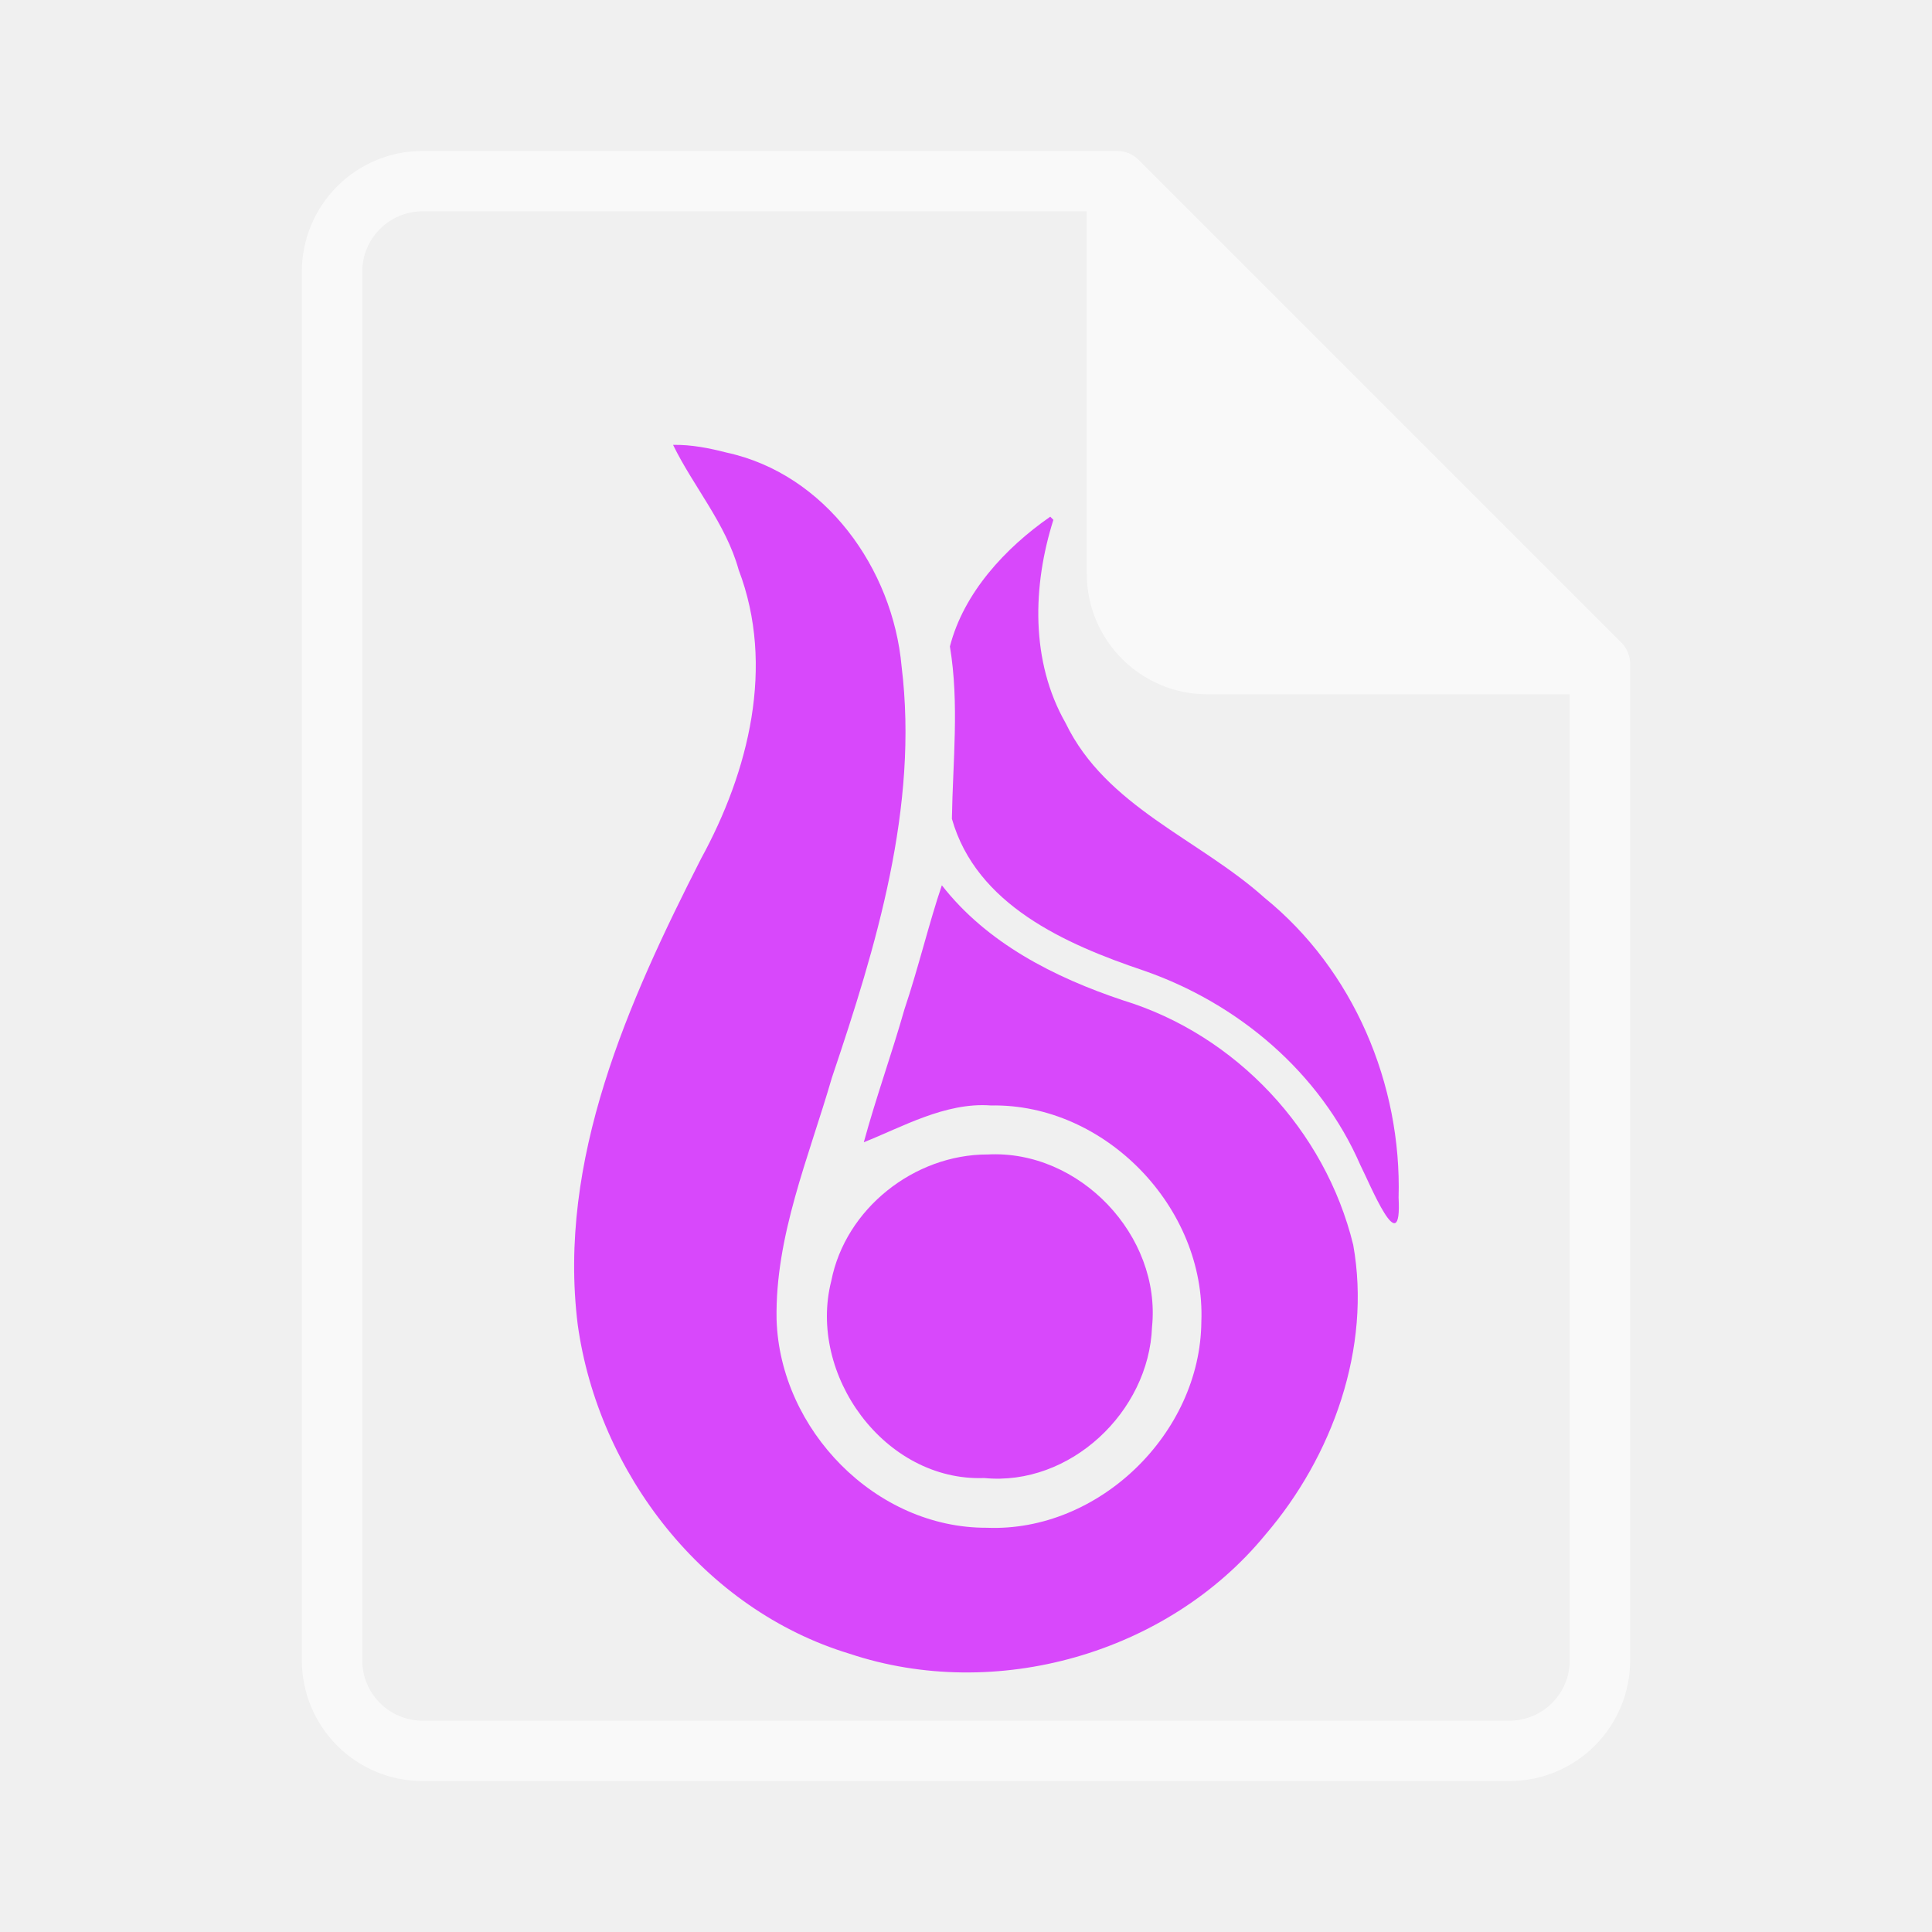
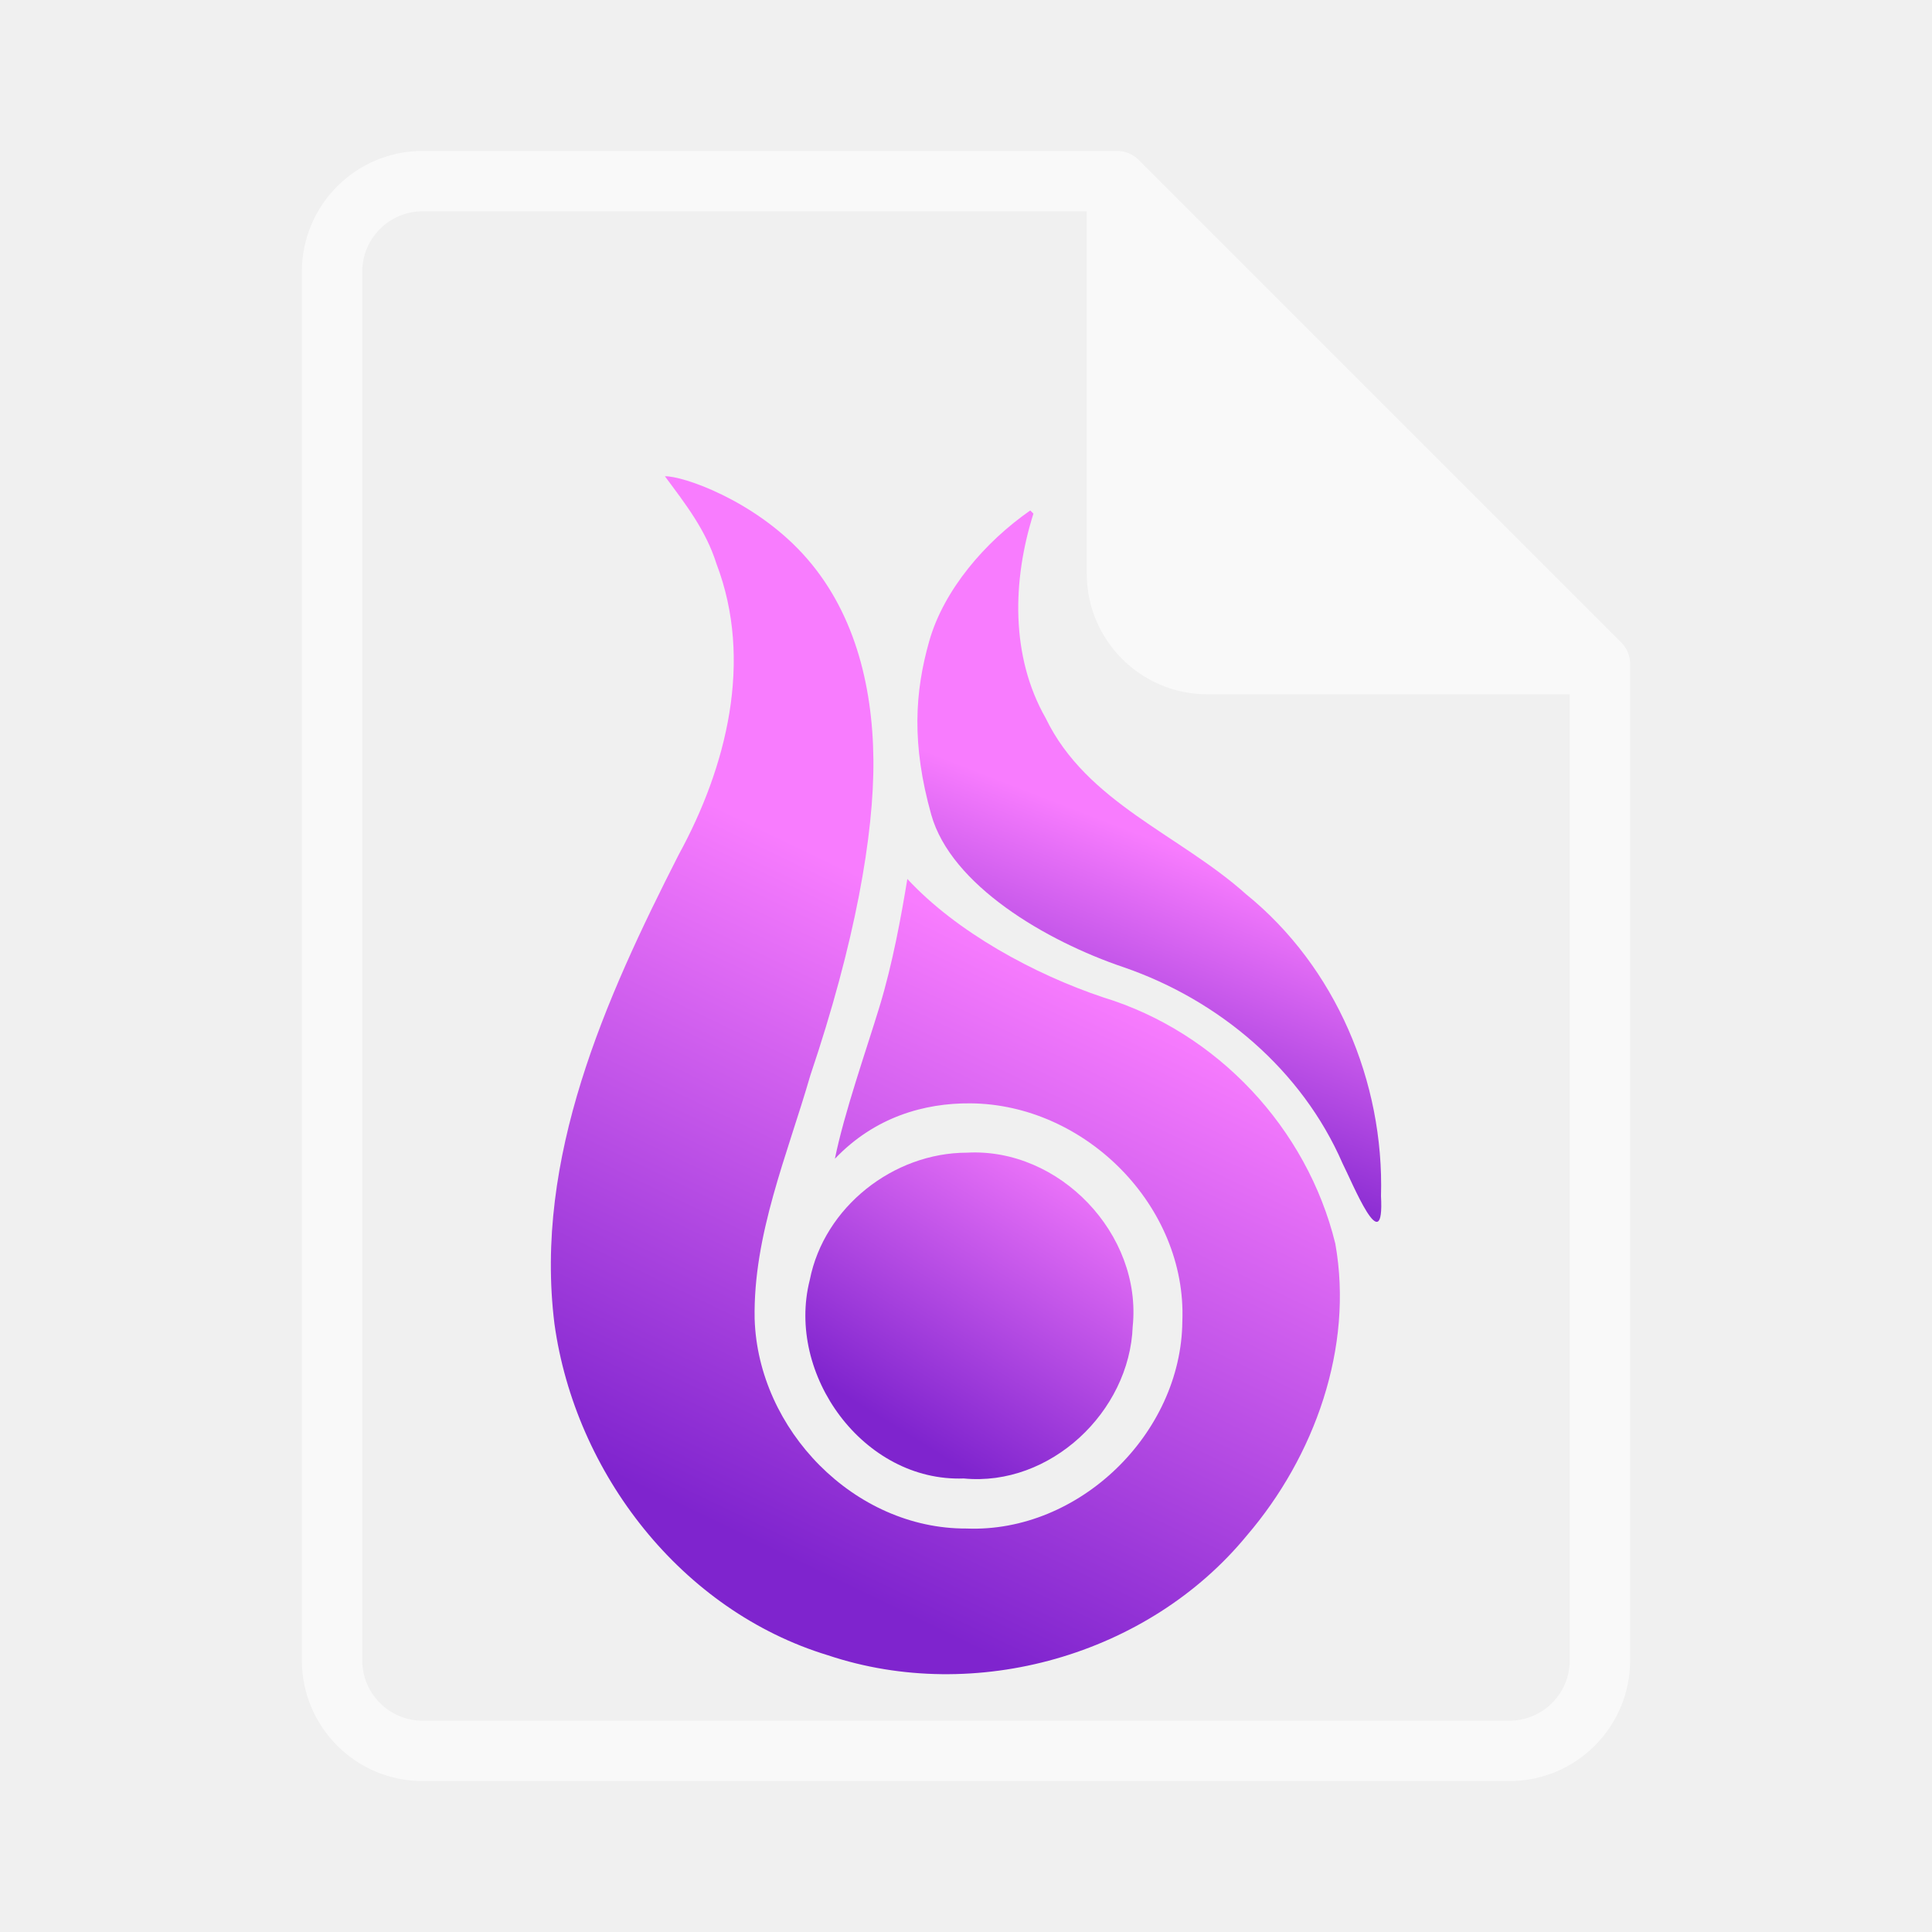
- <svg xmlns="http://www.w3.org/2000/svg" width="64" height="64">
-   <path fill="#fff" fill-opacity=".6" d="m 14,5 a 4,4 0 0 0 -4,4 v 46 a 4,4 0 0 0 4,4 h 36 a 4,4 0 0 0 4,-4 V 22 a 1,1 0 0 0 -0.285,-0.707 l -16,-16 A 1,1 0 0 0 37,5 Z m 0,2 h 22 v 12 a 4,4 0 0 0 4,4 h 12 v 32 a 2,2 0 0 1 -2,2 H 14 A 2,2 0 0 1 12,55 V 9 a 2,2 0 0 1 2,-2 z" />
-   <path fill="#d848fb" d="m 32.71,38.244 c 3.044,-0.167 5.764,2.685 5.452,5.718 -0.105,2.808 -2.714,5.277 -5.558,5 -3.303,0.121 -5.86,-3.423 -5.066,-6.534 0.472,-2.394 2.749,-4.184 5.172,-4.185 z" style="mix-blend-mode:normal" />
-   <path fill="#d848fb" d="m 22.297,14.739 c 0.665,1.367 1.751,2.611 2.172,4.137 1.213,3.179 0.333,6.684 -1.245,9.567 -2.417,4.747 -4.763,9.98 -4.087,15.432 0.683,4.925 4.184,9.444 9.002,10.906 4.837,1.615 10.535,0.006 13.777,-3.941 2.225,-2.594 3.521,-6.187 2.911,-9.603 -0.928,-3.797 -3.887,-6.957 -7.629,-8.101 -2.268,-0.758 -4.503,-1.891 -5.998,-3.81 -0.417,1.222 -0.786,2.767 -1.238,4.105 -0.419,1.476 -0.934,2.894 -1.347,4.407 1.242,-0.488 2.699,-1.331 4.205,-1.218 3.791,-0.073 7.125,3.39 6.976,7.169 -0.031,3.69 -3.394,6.968 -7.102,6.82 -3.693,0.017 -6.859,-3.252 -6.969,-6.9 -0.051,-2.768 1.074,-5.389 1.833,-8.011 1.469,-4.353 2.877,-8.975 2.309,-13.618 -0.289,-3.24 -2.525,-6.382 -5.803,-7.089 -0.576,-0.148 -1.168,-0.265 -1.765,-0.254 z" style="mix-blend-mode:normal" />
-   <path fill="#d848fb" d="m 34.791,17.116 c -1.486,1.032 -2.866,2.518 -3.324,4.299 0.315,1.891 0.095,3.822 0.066,5.709 0.809,2.853 3.764,4.154 6.337,5.022 3.138,1.083 5.86,3.38 7.195,6.452 0.311,0.607 1.382,3.256 1.265,1.075 0.107,-3.763 -1.494,-7.546 -4.44,-9.932 -2.175,-1.953 -5.248,-3.009 -6.592,-5.792 -1.164,-2.042 -1.095,-4.544 -0.403,-6.729 l -0.052,-0.052 z" style="mix-blend-mode:normal" />
+ <svg xmlns="http://www.w3.org/2000/svg" xmlns:xlink="http://www.w3.org/1999/xlink" xml:space="preserve" width="64" height="64">
+   <defs>
+     <linearGradient id="a">
+       <stop offset=".045" stop-color="#7f24ce" />
+       <stop offset="1" stop-color="#f87cfe" />
+     </linearGradient>
+     <linearGradient xlink:href="#a" id="b" x1="635.831" x2="721.822" y1="589.778" y2="368.408" gradientTransform="translate(-17.83 -14.01)scale(1.03628)" gradientUnits="userSpaceOnUse" />
+     <linearGradient xlink:href="#a" id="c" x1="496.519" x2="635.831" y1="813.477" y2="589.778" gradientTransform="translate(-17.83 -14.01)scale(1.03628)" gradientUnits="userSpaceOnUse" />
+     <linearGradient xlink:href="#a" id="d" x1="269.585" x2="488.27" y1="847.204" y2="393.079" gradientTransform="translate(-17.83 -14.01)scale(1.03628)" gradientUnits="userSpaceOnUse" />
+   </defs>
+   <path fill="#fff" fill-opacity=".6" d="M14 5a4 4 0 0 0-4 4v46a4 4 0 0 0 4 4h36a4 4 0 0 0 4-4V22a1 1 0 0 0-.285-.707l-16-16A1 1 0 0 0 37 5Zm0 2h22v12a4 4 0 0 0 4 4h12v32a2 2 0 0 1-2 2H14a2 2 0 0 1-2-2V9a2 2 0 0 1 2-2" />
+   <path fill="url(#b)" d="m 568.904,89.049 c -34.755,24.138 -66.55,61.123 -77.751,100.567 -11.201,39.444 -13.626,79.433 1.545,133.558 15.172,54.125 88.045,97.183 148.257,117.495 73.416,25.327 137.083,79.066 168.316,150.939 7.286,14.202 32.339,76.178 29.588,25.145 C 841.359,528.72 803.914,440.217 734.996,384.399 684.111,338.709 612.228,314.003 580.785,248.907 553.558,201.147 555.171,142.612 571.348,91.49 l -1.219,-1.22 z" paint-order="stroke fill markers" style="mix-blend-mode:normal" transform="translate(9.643 13.077)scale(.04304)" />
+   <path fill="url(#c)" d="m 520.207,583.335 c 71.209,-3.918 134.842,62.821 127.548,133.776 -2.45,65.695 -63.5,123.452 -130.029,116.976 -77.274,2.835 -137.082,-80.076 -118.505,-152.855 11.04,-56.002 64.314,-97.88 120.983,-97.897 z" paint-order="stroke fill markers" style="mix-blend-mode:normal" transform="translate(9.643 13.077)scale(.04304)" />
+   <path fill="url(#d)" d="m 287.709,62.723 c 15.876,21.464 31.445,41.24 39.726,67.501 28.37,74.372 7.785,156.373 -29.135,223.804 -56.55,111.042 -111.432,233.484 -95.612,361.024 15.98,115.215 97.874,220.939 210.59,255.147 113.148,37.77 246.447,0.148 322.31,-92.186 52.051,-60.68 82.366,-144.75 68.103,-224.644 -21.702,-88.837 -90.927,-162.766 -178.483,-189.522 -53.05,-17.726 -113.022,-50.278 -150.9,-91.191 -4.784,29.001 -11.279,64.886 -21.369,98.097 -10.09,33.211 -27.328,82.2 -34.39,117.265 30.721,-32.206 68.885,-42.918 104.222,-42.65 88.706,0.676 166.692,79.298 163.19,167.706 -0.717,86.334 -79.409,163.003 -166.145,159.543 -86.404,0.39 -160.458,-76.089 -163.045,-161.413 -1.183,-64.752 25.134,-126.072 42.88,-187.41 34.358,-101.83 49.095,-185.241 48.522,-243.119 C 447.601,222.797 433.087,165.037 393.623,122.227 355.618,80.999 301.685,62.452 287.709,62.723" paint-order="stroke fill markers" style="mix-blend-mode:normal" transform="translate(9.643 13.077)scale(.04304)" />
</svg>
